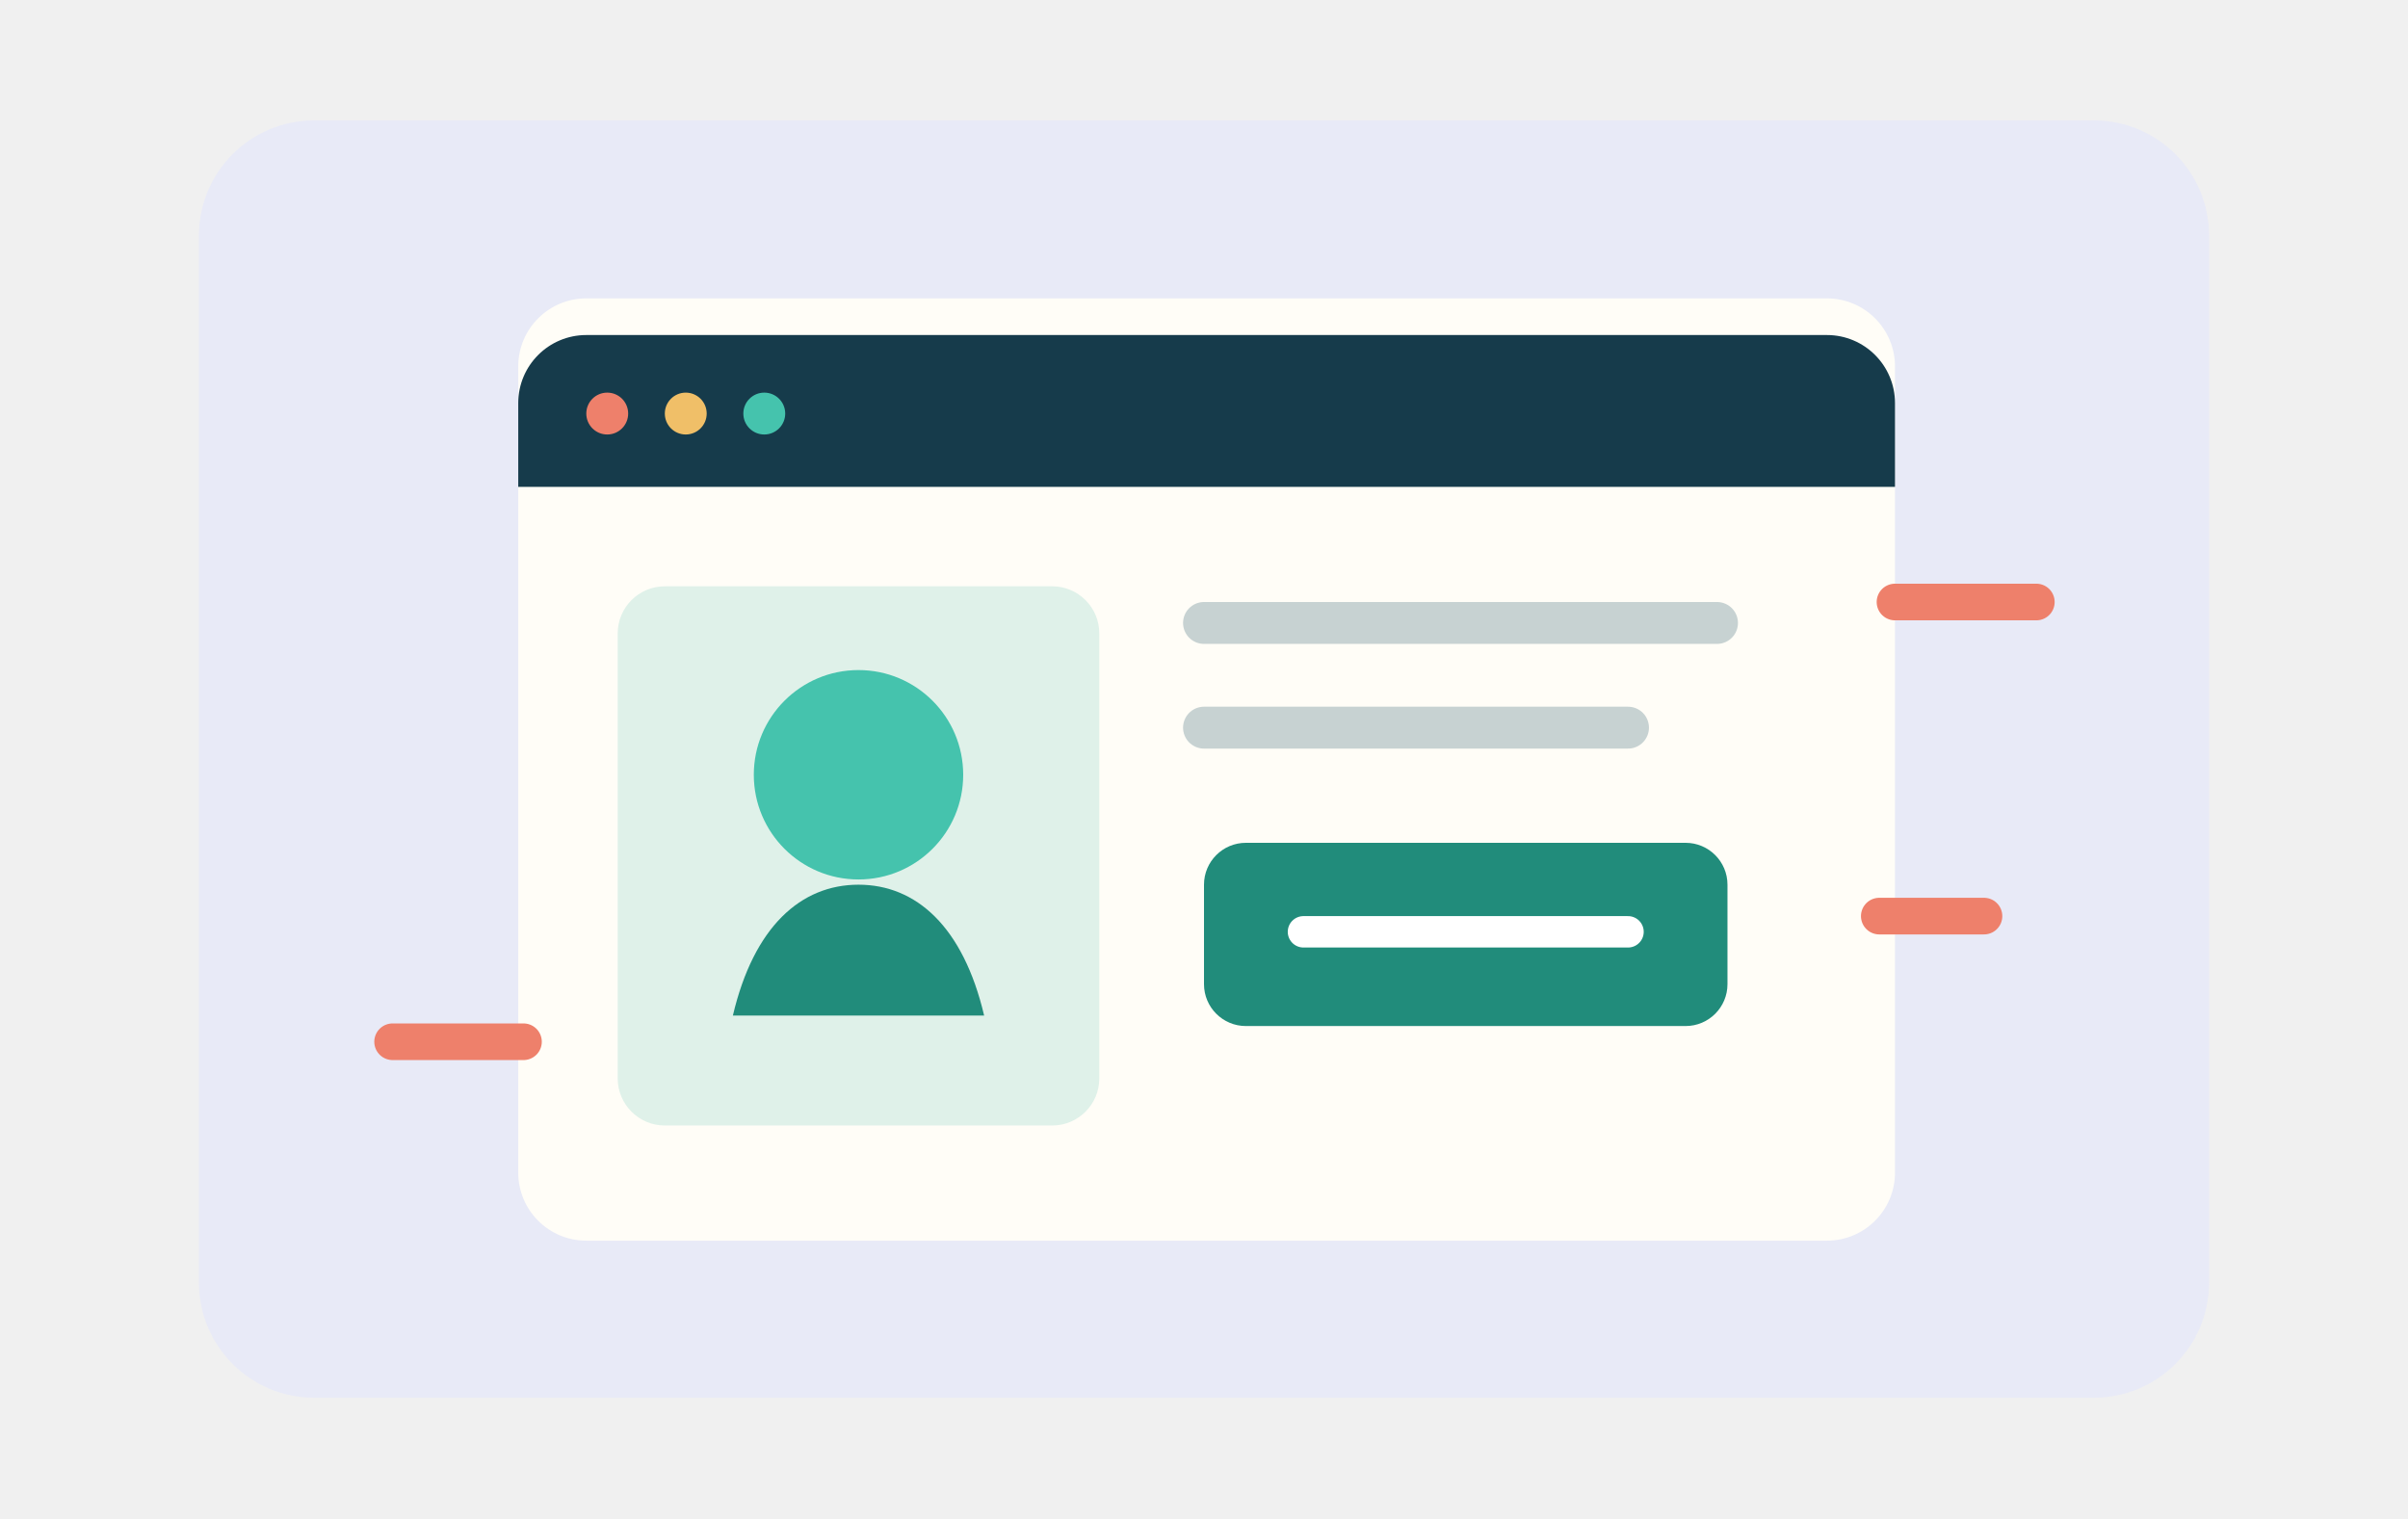
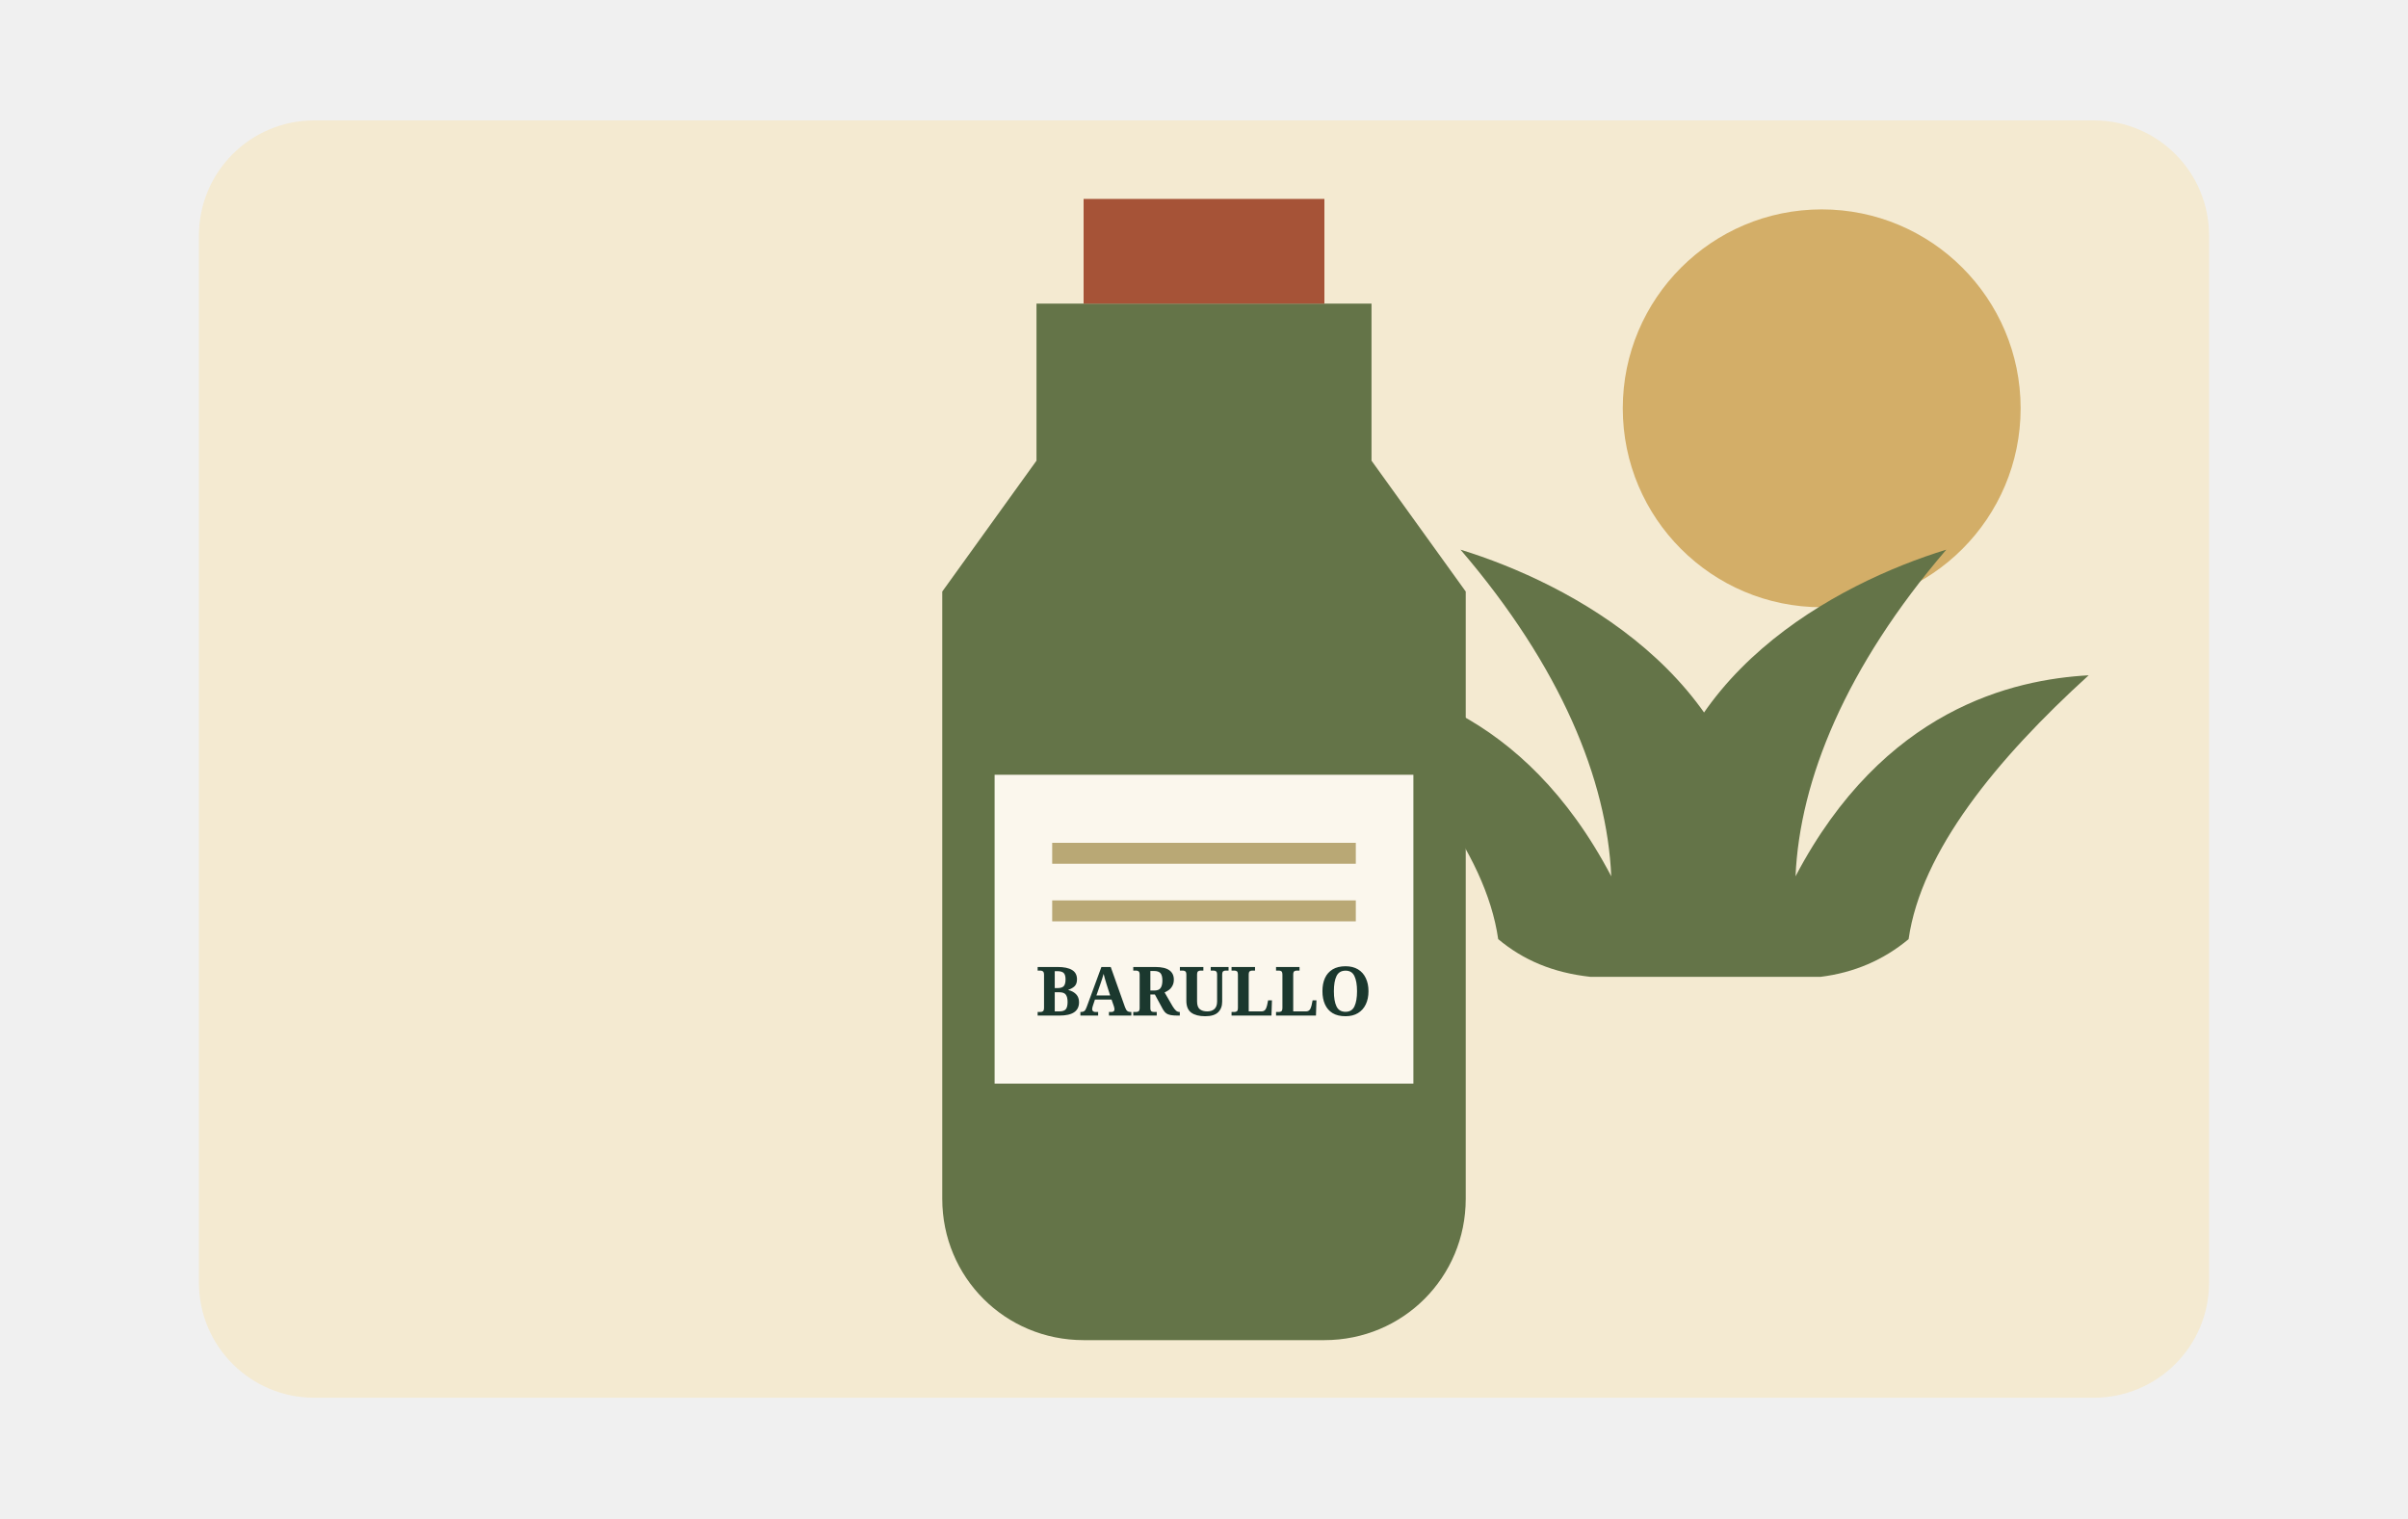
<svg xmlns="http://www.w3.org/2000/svg" viewBox="0 0 460 290" role="img" aria-labelledby="title">
-   <rect x="38" y="23" width="384" height="244" rx="22" fill="#e8eaf7" />
-   <rect x="99" y="57" width="263" height="180" rx="13" fill="#fffdf7" />
-   <path d="M99 77a13 13 0 0 1 13-13h237a13 13 0 0 1 13 13v16H99z" fill="#163b4b" />
-   <circle cx="116" cy="79" r="4" fill="#ee806b" />
-   <circle cx="131" cy="79" r="4" fill="#f0bf68" />
-   <circle cx="146" cy="79" r="4" fill="#45c3ad" />
-   <rect x="118" y="112" width="92" height="103" rx="9" fill="#dff1e9" />
-   <circle cx="164" cy="148" r="20" fill="#45c3ad" />
-   <path d="M140 194c4-17 13-25 24-25s20 8 24 25" fill="#218c7b" />
-   <path d="M230 119h98M230 139h81" stroke="#c7d2d2" stroke-linecap="round" stroke-width="8" />
-   <rect x="230" y="161" width="100" height="35" rx="8" fill="#218c7b" />
-   <path d="M249 178h62" stroke="#fff" stroke-linecap="round" stroke-width="6" />
-   <path d="M75 199h25M362 115h27M359 175h20" stroke="#ee806b" stroke-linecap="round" stroke-width="7" />
+   <rect x="38" y="23" width="384" height="244" rx="22" fill="#f4ead1" />
+   <circle cx="348" cy="78" r="38" fill="#d3ae68" />
+   <path d="M198 58h64v30l18 25v116c0 15-12 27-27 27h-46c-15 0-27-12-27-27V113l18-25z" fill="#647448" />
+   <path d="M207 58h46V38h-46z" fill="#a65337" />
+   <path d="M190 148h80v59h-80z" fill="#fbf7ed" />
+   <path d="M201 161h58v4h-58zM201 172h58v4h-58z" fill="#b9a875" />
+   <text x="230" y="194" fill="#1b382e" font-family="Georgia,serif" font-size="13" font-weight="700" text-anchor="middle">BARULLO</text>
+   <path d="M101 200c-3-45-45-67-71-75 24 28 35 55 36 78-21-40-52-47-70-48 22 20 40 42 43 63 6 5 13 8 22 9h55c8-1 15-4 21-9 3-21 21-43 43-63-18 1-49 8-70 48 1-23 12-50 36-78-26 8-68 30-70 75z" fill="#647448" transform="translate(255 5) scale(.8)" />
</svg>
